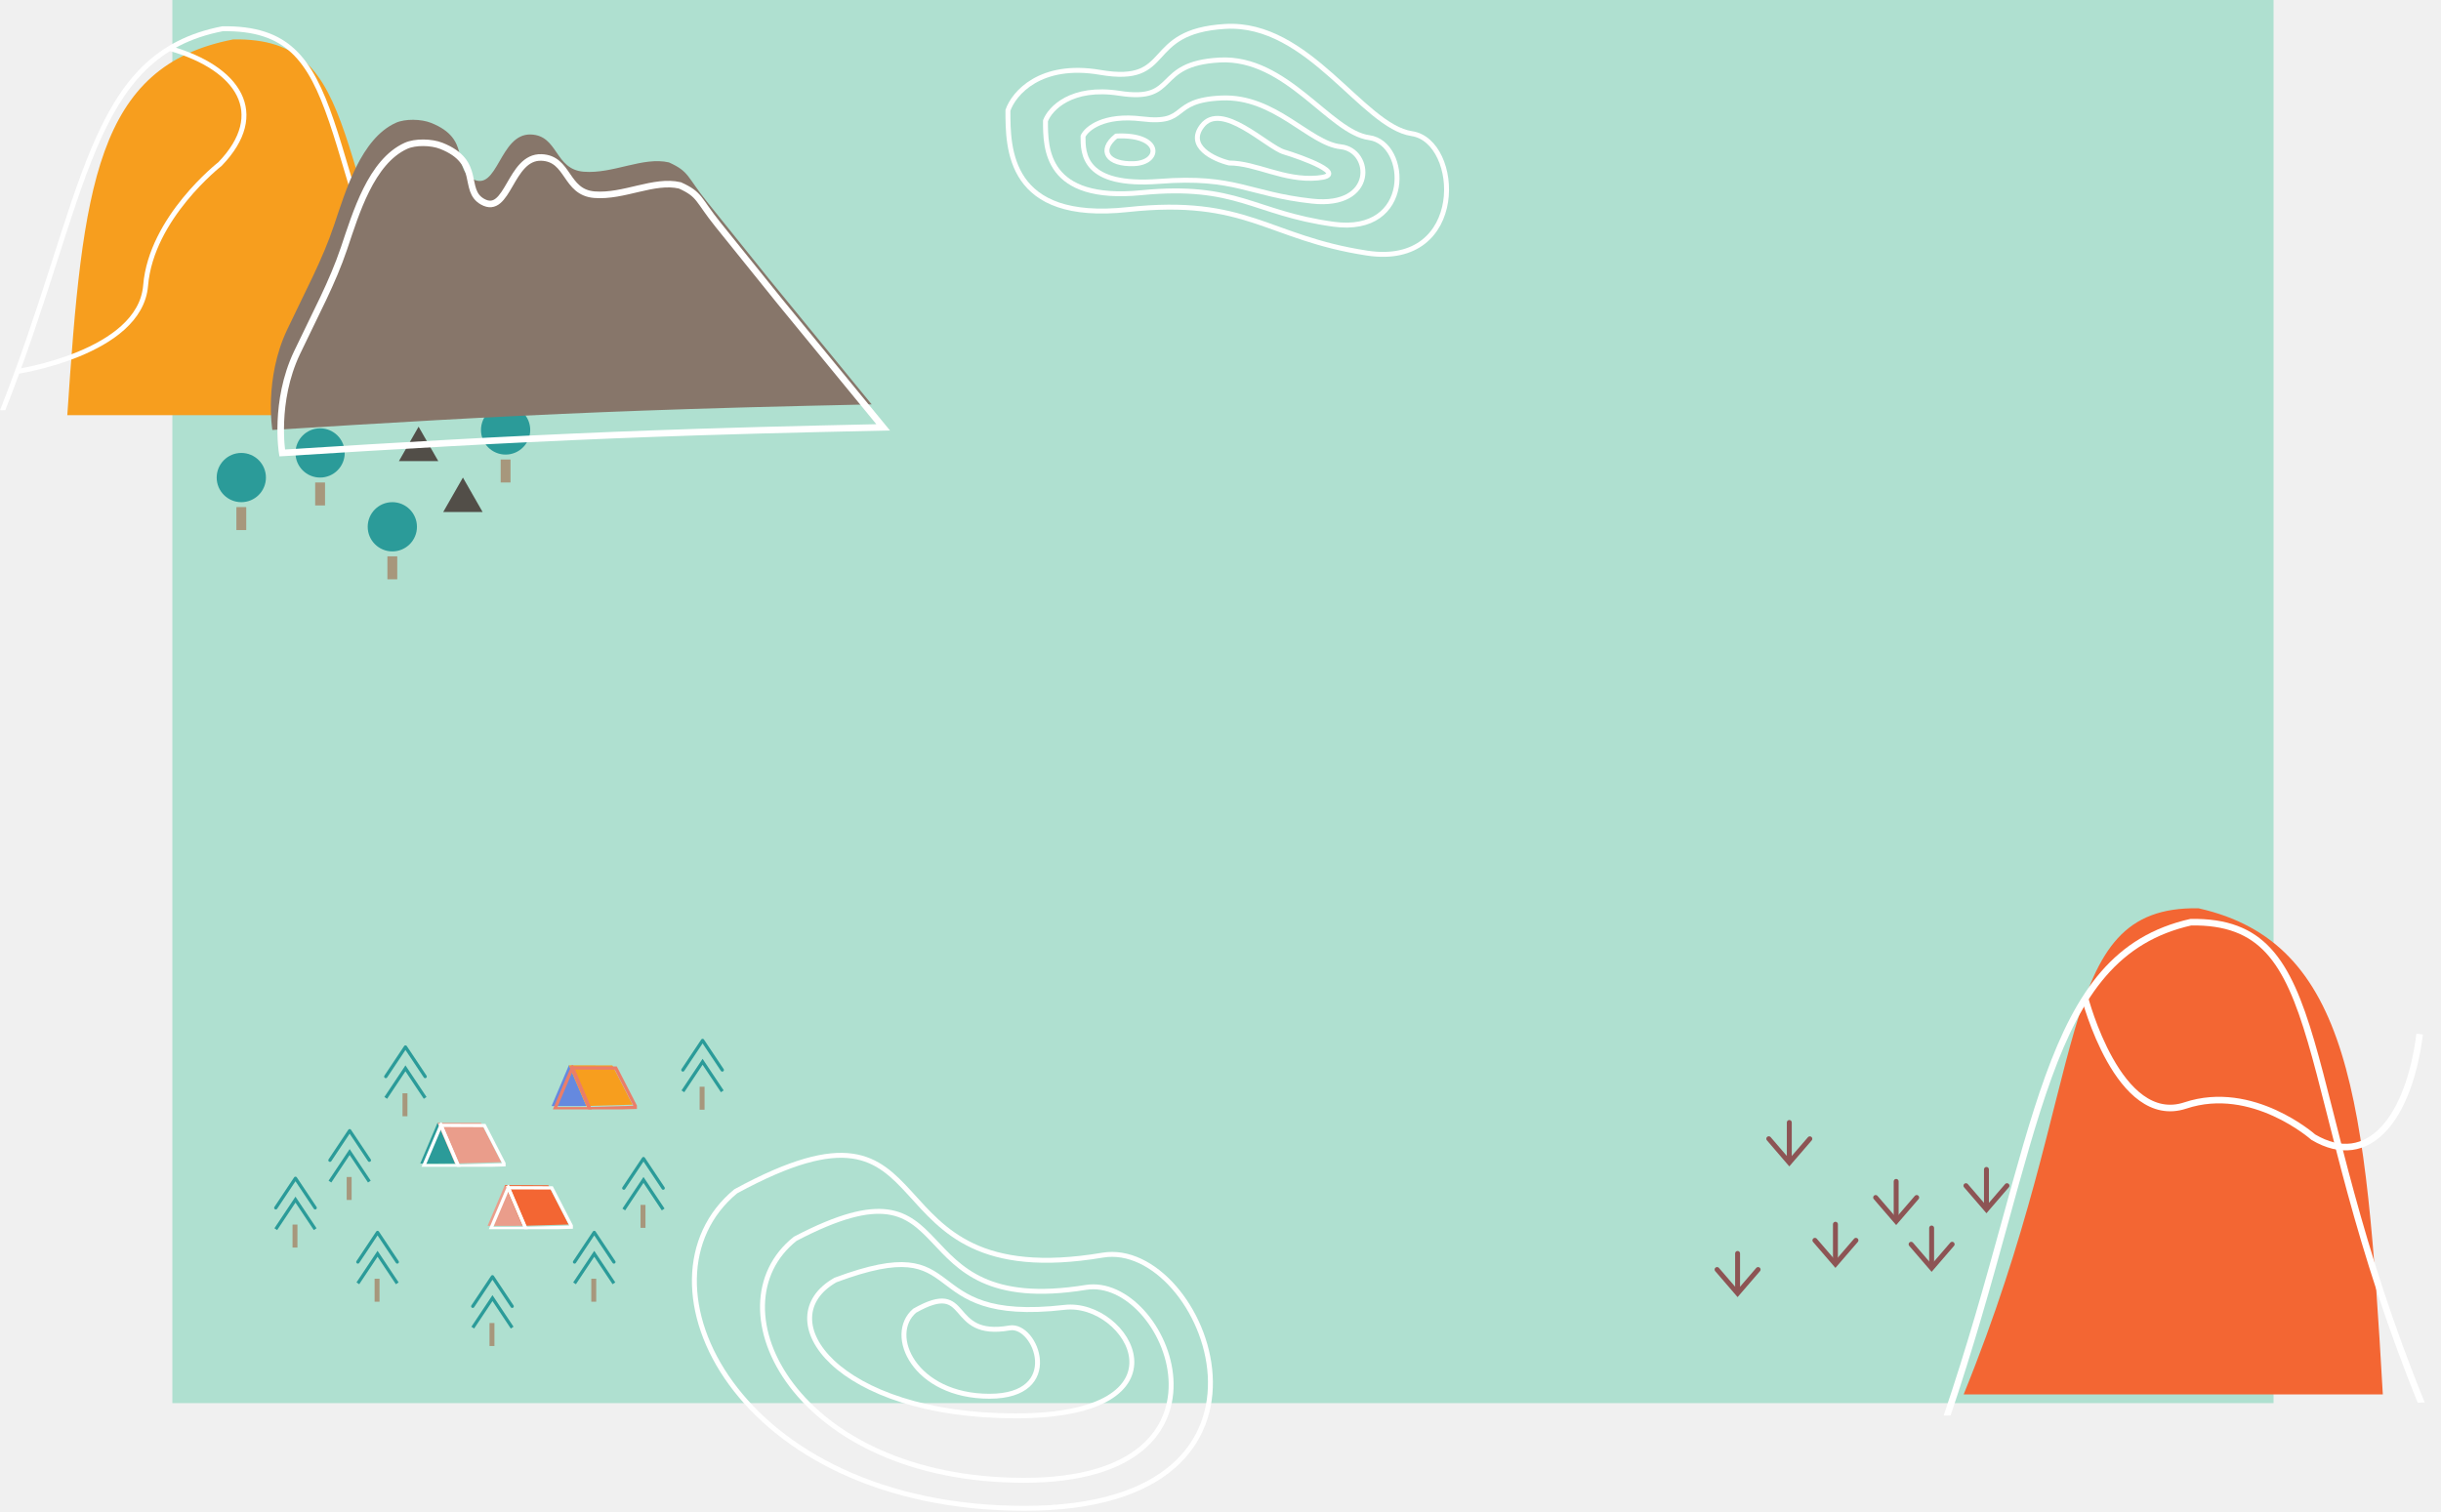
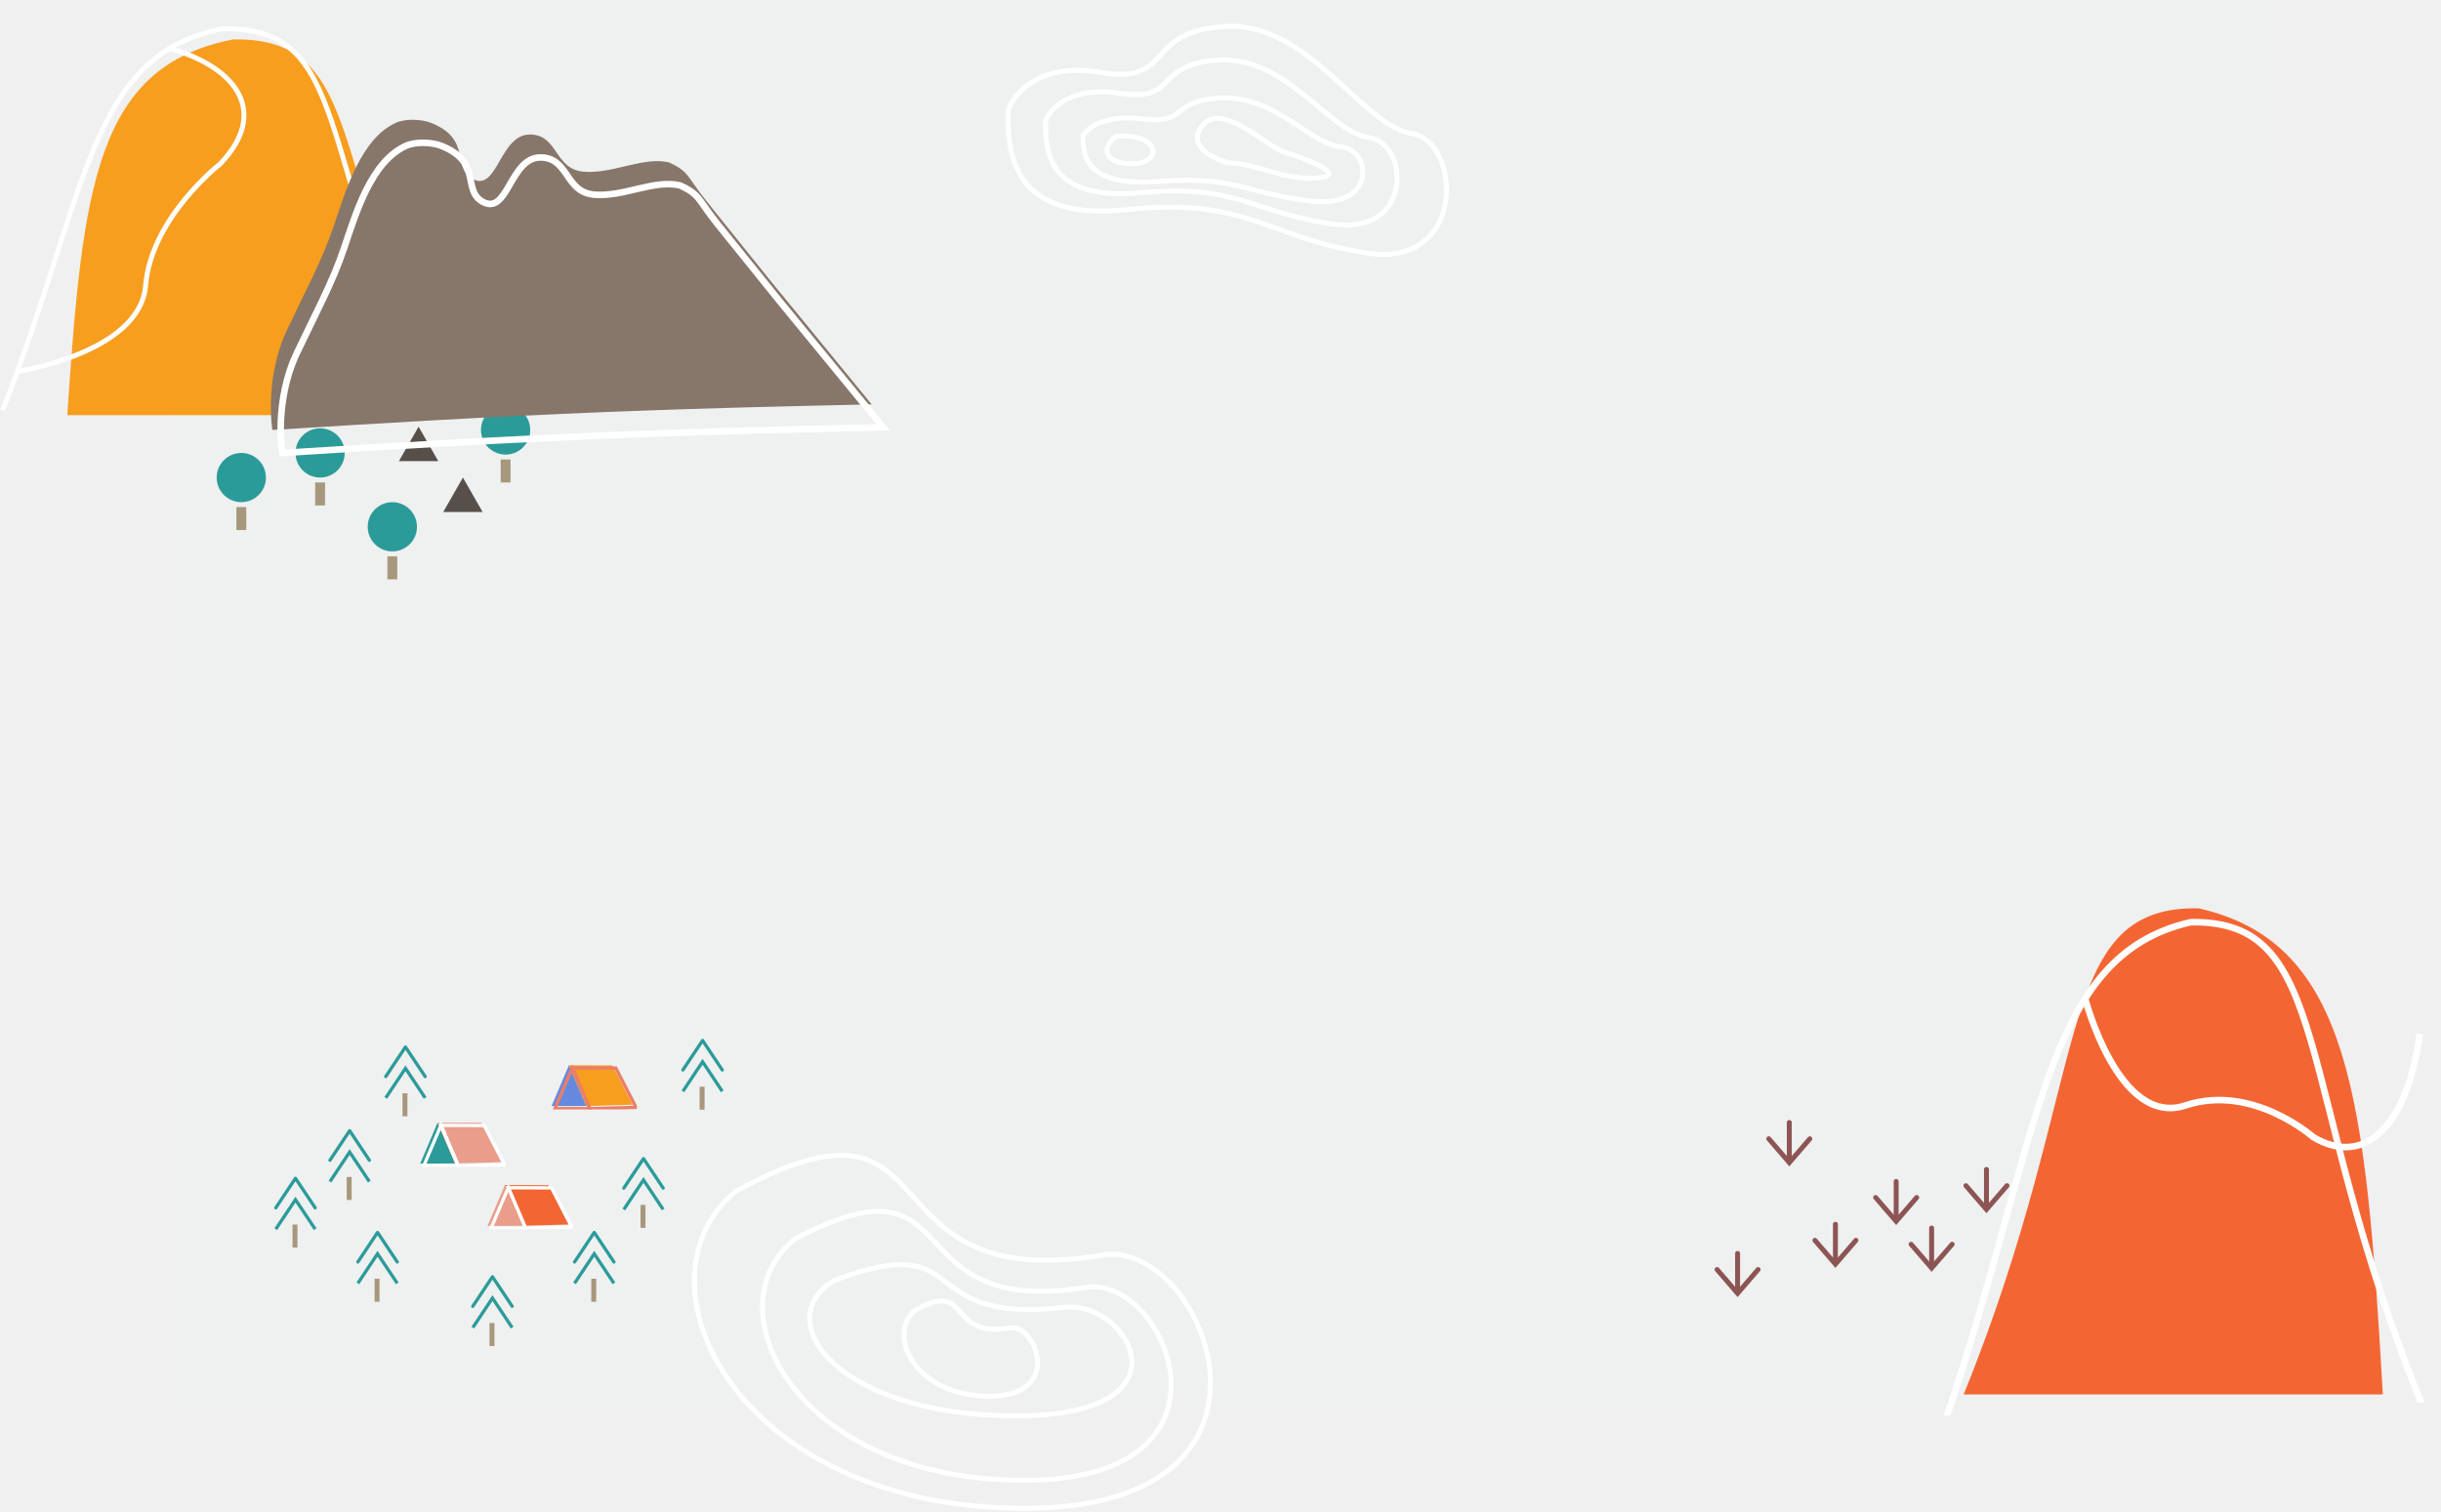
<svg xmlns="http://www.w3.org/2000/svg" width="1487" height="921" viewBox="0 0 1487 921" fill="none">
-   <rect x="105" width="1280" height="855" fill="#AFE0D0" />
+   <rect x="105" width="1280" height="855" fill="#AFE0D0" fill-opacity="0.01" />
  <path d="M670.219 44.099C633.717 37.828 617.531 56.916 614 67.243C614 90.388 614 135.557 686.921 127.718C759.843 119.879 771.657 144.89 832.764 154.222C893.871 163.555 890.205 85.909 860.058 81.429C829.912 76.949 797.322 13.115 746.399 16.102C695.476 19.088 715.845 51.938 670.219 44.099Z" stroke="white" stroke-width="3" stroke-linejoin="round" />
  <path d="M681.937 56.847C652.679 52.305 639.705 66.131 636.875 73.612C636.875 90.377 636.875 123.096 695.326 117.418C753.776 111.739 763.246 129.856 812.227 136.616C861.207 143.376 858.269 87.133 834.105 83.888C809.941 80.643 783.818 34.404 743 36.567C702.183 38.73 718.51 62.526 681.937 56.847Z" stroke="white" stroke-width="3" stroke-linejoin="round" />
-   <path d="M695.625 72.449C672.332 69.595 662.003 78.282 659.75 82.983C659.75 93.516 659.75 114.074 706.283 110.506C752.817 106.938 760.356 118.322 799.35 122.569C838.345 126.817 836.005 91.478 816.768 89.439C797.531 87.4 776.733 58.347 744.238 59.706C711.743 61.066 724.741 76.017 695.625 72.449Z" stroke="white" stroke-width="3" stroke-linejoin="round" />
-   <path d="M679.994 82.901C708.114 81.555 707.333 99.047 690.93 99.72C674.526 100.393 669.058 91.647 679.994 82.901Z" stroke="white" stroke-width="3" stroke-linejoin="round" />
-   <path d="M732.231 76.763C722.796 89.198 739.307 96.981 748.742 99.317C765.253 99.317 782.157 110.29 802.598 108.461C823.04 106.632 792.377 95.66 782.157 92.612C771.936 89.564 744.025 61.218 732.231 76.763Z" stroke="white" stroke-width="3" stroke-linejoin="round" />
+   <path d="M695.623 72.449C672.33 69.595 662.001 78.282 659.748 82.983C659.748 93.516 659.748 114.074 706.281 110.506C752.815 106.938 760.354 118.322 799.348 122.569C838.343 126.817 836.003 91.478 816.766 89.439C797.529 87.4 776.732 58.347 744.236 59.706C711.741 61.066 724.739 76.017 695.623 72.449Z" stroke="white" stroke-width="3" stroke-linejoin="round" />
+   <path d="M679.996 82.901C708.116 81.555 707.335 99.047 690.932 99.72C674.528 100.393 669.06 91.647 679.996 82.901Z" stroke="white" stroke-width="3" stroke-linejoin="round" />
+   <path d="M732.229 76.763C722.794 89.198 739.305 96.981 748.74 99.317C765.251 99.317 782.155 110.29 802.596 108.461C823.038 106.632 792.375 95.66 782.155 92.612C771.934 89.564 744.023 61.218 732.229 76.763Z" stroke="white" stroke-width="3" stroke-linejoin="round" />
  <path d="M350 769L362 751L374 769" stroke="#2B9B99" stroke-width="2" stroke-miterlimit="10" stroke-linecap="round" stroke-linejoin="round" />
  <path d="M350 782L362 764L374 782" stroke="#2B9B99" stroke-width="2" stroke-miterlimit="10" />
  <rect x="360.199" y="779.2" width="3" height="14" fill="#A7977C" />
  <path d="M218 769L230 751L242 769" stroke="#2B9B99" stroke-width="2" stroke-miterlimit="10" stroke-linecap="round" stroke-linejoin="round" />
  <path d="M218 782L230 764L242 782" stroke="#2B9B99" stroke-width="2" stroke-miterlimit="10" />
  <rect x="228.199" y="779.2" width="3" height="14" fill="#A7977C" />
  <path d="M168 736L180 718L192 736" stroke="#2B9B99" stroke-width="2" stroke-miterlimit="10" stroke-linecap="round" stroke-linejoin="round" />
  <path d="M168 749L180 731L192 749" stroke="#2B9B99" stroke-width="2" stroke-miterlimit="10" />
  <rect x="178.199" y="746.2" width="3" height="14" fill="#A7977C" />
  <path d="M380 724L392 706L404 724" stroke="#2B9B99" stroke-width="2" stroke-miterlimit="10" stroke-linecap="round" stroke-linejoin="round" />
  <path d="M380 737L392 719L404 737" stroke="#2B9B99" stroke-width="2" stroke-miterlimit="10" />
  <rect x="390.199" y="734.2" width="3" height="14" fill="#A7977C" />
  <path d="M201 707L213 689L225 707" stroke="#2B9B99" stroke-width="2" stroke-miterlimit="10" stroke-linecap="round" stroke-linejoin="round" />
  <path d="M201 720L213 702L225 720" stroke="#2B9B99" stroke-width="2" stroke-miterlimit="10" />
  <rect x="211.199" y="717.2" width="3" height="14" fill="#A7977C" />
  <path d="M416 652L428 634L440 652" stroke="#2B9B99" stroke-width="2" stroke-miterlimit="10" stroke-linecap="round" stroke-linejoin="round" />
  <path d="M416 665L428 647L440 665" stroke="#2B9B99" stroke-width="2" stroke-miterlimit="10" />
  <rect x="426.199" y="662.2" width="3" height="14" fill="#A7977C" />
  <path d="M235 656L247 638L259 656" stroke="#2B9B99" stroke-width="2" stroke-miterlimit="10" stroke-linecap="round" stroke-linejoin="round" />
  <path d="M235 669L247 651L259 669" stroke="#2B9B99" stroke-width="2" stroke-miterlimit="10" />
  <rect x="245.199" y="666.2" width="3" height="14" fill="#A7977C" />
  <g clip-path="url(#clip0)">
    <path d="M357.211 673.963L336 674.003L346.606 649L357.211 673.963Z" fill="#6589DF" />
-     <path d="M385.383 673.164C375.982 673.444 366.581 673.683 357.18 673.963C353.625 665.695 350.07 657.428 346.516 649.16C355.359 649.16 364.201 649.2 373.044 649.2C377.157 657.188 381.27 665.176 385.383 673.164Z" fill="#F79E1E" />
-     <path d="M387.438 674.762C378.037 675.041 368.636 675.281 359.235 675.561C355.68 667.293 352.125 659.025 348.57 650.757C357.413 650.797 366.256 650.797 375.129 650.837C379.212 658.786 383.325 666.774 387.438 674.762Z" stroke="#EA7E69" stroke-width="2" stroke-miterlimit="10" />
-     <path d="M359.266 675.561L338.055 675.601L348.66 650.598L359.266 675.561Z" stroke="#EA7E69" stroke-width="2" stroke-miterlimit="10" />
+     <path d="M385.385 673.164C375.984 673.444 366.583 673.683 357.182 673.963C353.627 665.695 350.072 657.428 346.518 649.16C355.361 649.16 364.203 649.2 373.046 649.2C377.159 657.188 381.272 665.176 385.385 673.164Z" fill="#F79E1E" />
+     <path d="M387.442 674.762C378.041 675.041 368.64 675.281 359.239 675.561C355.684 667.293 352.129 659.025 348.574 650.757C357.417 650.797 366.26 650.797 375.132 650.837C379.216 658.786 383.329 666.774 387.442 674.762Z" stroke="#EA7E69" stroke-width="2" stroke-miterlimit="10" />
+     <path d="M359.268 675.561L338.057 675.601L348.662 650.598L359.268 675.561Z" stroke="#EA7E69" stroke-width="2" stroke-miterlimit="10" />
  </g>
  <g clip-path="url(#clip1)">
    <path d="M277.211 708.963L256 709.003L266.606 684L277.211 708.963Z" fill="#2B9B99" />
-     <path d="M305.383 708.164C295.982 708.444 286.581 708.683 277.18 708.963C273.625 700.695 270.07 692.428 266.516 684.16C275.359 684.16 284.201 684.2 293.044 684.2C297.157 692.188 301.27 700.176 305.383 708.164Z" fill="#EA9D8B" />
-     <path d="M307.438 709.762C298.037 710.041 288.636 710.281 279.235 710.561C275.68 702.293 272.125 694.025 268.57 685.757C277.413 685.797 286.256 685.797 295.129 685.837C299.212 693.786 303.325 701.774 307.438 709.762Z" stroke="white" stroke-width="2" stroke-miterlimit="10" />
-     <path d="M279.266 710.561L258.055 710.601L268.66 685.598L279.266 710.561Z" stroke="white" stroke-width="2" stroke-miterlimit="10" />
+     <path d="M305.385 708.164C295.984 708.444 286.583 708.683 277.182 708.963C273.627 700.695 270.072 692.428 266.518 684.16C275.361 684.16 284.203 684.2 293.046 684.2C297.159 692.188 301.272 700.176 305.385 708.164Z" fill="#EA9D8B" />
+     <path d="M307.442 709.762C298.041 710.041 288.64 710.281 279.239 710.561C275.684 702.293 272.129 694.025 268.574 685.757C277.417 685.797 286.26 685.797 295.132 685.837C299.216 693.786 303.329 701.774 307.442 709.762Z" stroke="white" stroke-width="2" stroke-miterlimit="10" />
+     <path d="M279.268 710.561L258.057 710.601L268.662 685.598L279.268 710.561Z" stroke="white" stroke-width="2" stroke-miterlimit="10" />
  </g>
  <g clip-path="url(#clip2)">
    <path d="M318.211 746.963L297 747.003L307.606 722L318.211 746.963Z" fill="#EA9D8B" />
-     <path d="M346.383 746.164C336.982 746.444 327.581 746.683 318.18 746.963C314.625 738.695 311.07 730.428 307.516 722.16C316.359 722.16 325.201 722.2 334.044 722.2C338.157 730.188 342.27 738.176 346.383 746.164Z" fill="#F36633" />
-     <path d="M348.438 747.762C339.037 748.041 329.636 748.281 320.235 748.561C316.68 740.293 313.125 732.025 309.57 723.757C318.413 723.797 327.256 723.797 336.129 723.837C340.212 731.786 344.325 739.774 348.438 747.762Z" stroke="white" stroke-width="2" stroke-miterlimit="10" />
-     <path d="M320.266 748.561L299.055 748.601L309.66 723.598L320.266 748.561Z" stroke="white" stroke-width="2" stroke-miterlimit="10" />
+     <path d="M346.385 746.164C336.984 746.444 327.583 746.683 318.182 746.963C314.627 738.695 311.072 730.428 307.518 722.16C316.361 722.16 325.203 722.2 334.046 722.2C338.159 730.188 342.272 738.176 346.385 746.164Z" fill="#F36633" />
+     <path d="M348.442 747.762C339.041 748.041 329.64 748.281 320.239 748.561C316.684 740.293 313.129 732.025 309.574 723.757C318.417 723.797 327.26 723.797 336.132 723.837C340.216 731.785 344.329 739.774 348.442 747.762Z" stroke="white" stroke-width="2" stroke-miterlimit="10" />
+     <path d="M320.268 748.561L299.057 748.601L309.662 723.598L320.268 748.561Z" stroke="white" stroke-width="2" stroke-miterlimit="10" />
  </g>
  <path d="M288 796L300 778L312 796" stroke="#2B9B99" stroke-width="2" stroke-miterlimit="10" stroke-linecap="round" stroke-linejoin="round" />
  <path d="M288 809L300 791L312 809" stroke="#2B9B99" stroke-width="2" stroke-miterlimit="10" />
  <rect x="298.199" y="806.2" width="3" height="14" fill="#A7977C" />
  <path d="M1451.56 849.698C1441.21 669.18 1432.12 574.33 1339.27 553.47C1249.32 551.908 1275.43 654.905 1196.21 849.698" fill="#F36633" />
  <mask id="path-44-inside-1" fill="white">
    <path d="M1184 862.634C1241.54 692.972 1241.75 580.69 1334.38 559.938C1424.12 558.385 1398.07 660.842 1477.09 854.615" />
  </mask>
  <path d="M1334.38 559.938L1334.31 555.939L1333.91 555.946L1333.51 556.035L1334.38 559.938ZM1187.79 863.919C1202.22 821.383 1213.04 782.454 1222.6 747.742C1232.18 712.973 1240.45 682.561 1249.79 656.809C1268.47 605.353 1290.98 573.761 1335.26 563.841L1333.51 556.035C1285.16 566.866 1261.25 601.791 1242.27 654.08C1232.8 680.2 1224.43 710.968 1214.89 745.618C1205.33 780.324 1194.56 819.054 1180.21 861.349L1187.79 863.919ZM1334.45 563.937C1356.01 563.564 1370.01 569.391 1380.48 580.784C1391.21 592.46 1398.64 610.376 1405.91 635.157C1420.36 684.329 1433.78 759.005 1473.39 856.125L1480.8 853.104C1441.38 756.452 1428.31 683.013 1413.59 632.902C1406.29 608.04 1398.46 588.522 1386.37 575.37C1374.02 561.933 1357.62 555.535 1334.31 555.939L1334.45 563.937Z" fill="white" mask="url(#path-44-inside-1)" />
  <path d="M1474.01 630.121C1467.53 681.209 1442.99 712.919 1409.23 692.95C1409.23 692.95 1372.15 660.057 1331.28 673.619C1290.41 687.182 1270.02 607.836 1270.02 607.836" stroke="white" stroke-width="4" />
  <path d="M671.705 764.836C521.396 790.091 583.701 652.211 448.189 725.929C381.991 780.535 448.189 919.097 624.198 919.097C800.208 919.097 733.778 754.406 671.705 764.836Z" stroke="white" stroke-width="3" />
-   <path d="M661.436 784.493C542.41 803.735 591.747 698.684 484.439 754.85C432.018 796.455 484.439 902.026 623.817 902.026C763.194 902.026 710.59 776.547 661.436 784.493Z" stroke="white" stroke-width="3" />
+   <path d="M661.434 784.493C542.408 803.735 591.745 698.684 484.437 754.85C432.016 796.455 484.437 902.026 623.815 902.026C763.192 902.026 710.588 776.547 661.434 784.493Z" stroke="white" stroke-width="3" />
  <path d="M648.498 796.65C554.65 807.474 593.551 748.382 508.942 779.976C467.61 803.378 508.942 862.762 618.836 862.762C728.73 862.762 687.254 792.18 648.498 796.65Z" stroke="white" stroke-width="3" />
  <path d="M615.05 809.186C576.137 816.001 592.267 778.795 557.185 798.687C540.047 813.422 557.185 850.812 602.751 850.812C648.317 850.812 631.119 806.372 615.05 809.186Z" stroke="white" stroke-width="3" />
  <rect x="305" y="280" width="6" height="14" fill="#A7977C" />
  <circle cx="308" cy="262" r="15" fill="#2B9B99" />
  <rect x="192" y="294" width="6" height="14" fill="#A7977C" />
  <circle cx="195" cy="276" r="15" fill="#2B9B99" />
  <rect x="236" y="339" width="6" height="14" fill="#A7977C" />
  <circle cx="239" cy="321" r="15" fill="#2B9B99" />
  <rect x="144" y="309" width="6" height="14" fill="#A7977C" />
  <circle cx="147" cy="291" r="15" fill="#2B9B99" />
  <path d="M243 281L255 260L267 281" fill="#4B443F" fill-opacity="0.93" />
  <path d="M270 312L282 291L294 312" fill="#4B443F" fill-opacity="0.93" />
  <path d="M1197.6 722.5L1210.1 737L1222.6 722.5" stroke="#8D5454" stroke-width="3" stroke-miterlimit="10" stroke-linecap="round" />
  <path d="M1210.1 735.6V712.6" stroke="#8D5454" stroke-width="3" stroke-linecap="round" stroke-linejoin="round" />
  <path d="M1046 773.6L1058.5 788.1L1071 773.6" stroke="#8D5454" stroke-width="3" stroke-miterlimit="10" stroke-linecap="round" />
  <path d="M1058.5 786.8V763.8" stroke="#8D5454" stroke-width="3" stroke-linecap="round" stroke-linejoin="round" />
  <path d="M1105.6 755.8L1118.1 770.3L1130.6 755.8" stroke="#8D5454" stroke-width="3" stroke-miterlimit="10" stroke-linecap="round" />
  <path d="M1118.1 769V746" stroke="#8D5454" stroke-width="3" stroke-linecap="round" stroke-linejoin="round" />
  <path d="M1142.6 729.7L1155.1 744.2L1167.6 729.7" stroke="#8D5454" stroke-width="3" stroke-miterlimit="10" stroke-linecap="round" />
  <path d="M1155.1 742.9V719.9" stroke="#8D5454" stroke-width="3" stroke-linecap="round" stroke-linejoin="round" />
  <path d="M1164.2 758.2L1176.7 772.7L1189.2 758.2" stroke="#8D5454" stroke-width="3" stroke-miterlimit="10" stroke-linecap="round" />
  <path d="M1176.7 771.3V748.3" stroke="#8D5454" stroke-width="3" stroke-linecap="round" stroke-linejoin="round" />
  <path d="M1077.5 693.9L1090 708.44L1102.5 693.94" stroke="#8D5454" stroke-width="3" stroke-miterlimit="10" stroke-linecap="round" />
  <path d="M1090 707V684" stroke="#8D5454" stroke-width="3" stroke-linecap="round" stroke-linejoin="round" />
  <path d="M41 253C50.32 113.458 58.505 40.139 142.145 24.013C223.165 22.806 199.645 102.424 271 253" fill="#F79E1E" />
  <path d="M103.893 29.627C145.41 41.621 163.68 69.191 134.034 99.937C134.034 99.937 92.1 132.589 88.71 173.987C85.32 215.384 9.604 226.521 9.604 226.521" stroke="white" stroke-width="3" />
  <mask id="path-75-inside-2" fill="white">
    <path d="M0 250C51.833 118.85 52.018 32.055 135.455 16.014C216.281 14.813 192.817 94.013 264 243.801" />
  </mask>
  <path d="M135.455 16.014L135.411 13.014L135.148 13.018L134.889 13.067L135.455 16.014ZM2.79 251.103C15.788 218.215 25.544 188.117 34.155 161.283C42.781 134.403 50.226 110.906 58.639 91.009C67.047 71.126 76.327 55.079 88.491 43.03C100.599 31.035 115.705 22.865 136.022 18.959L134.889 13.067C113.487 17.182 97.281 25.877 84.268 38.767C71.311 51.602 61.66 68.458 53.113 88.672C44.571 108.873 37.036 132.668 28.442 159.45C19.833 186.278 10.129 216.21 -2.79 248.897L2.79 251.103ZM135.5 19.013C155.183 18.721 168.03 23.31 177.581 32.228C187.283 41.285 193.96 55.137 200.505 74.258C213.506 112.24 225.608 170.003 261.29 245.089L266.71 242.513C231.209 167.811 219.451 111.08 206.182 72.315C199.592 53.063 192.532 37.977 181.676 27.842C170.67 17.566 156.14 12.706 135.411 13.014L135.5 19.013Z" fill="white" mask="url(#path-75-inside-2)" />
  <path d="M468.362 169.849L531 246.405C531 246.405 463.358 247.807 420.041 249.241C378.788 250.606 355.666 251.543 314.451 253.494C256.394 256.241 165.91 262 165.91 262C165.91 262 160.786 230.852 174.858 201.039C186.352 176.687 196.334 158.508 203.492 137.242C210.651 115.977 219.907 84.495 241.075 74.863C246.825 72.247 256.621 72.514 262.551 74.863C287.606 84.787 275.079 101.8 287.606 108.888C303.295 117.765 304.139 81.254 323.4 81.952C340.214 82.56 337.717 103.217 355.613 104.635C373.51 106.053 391.676 95.301 407.514 98.964C420.041 104.635 418.251 107.47 430.779 123.065L468.362 169.849Z" fill="#87766A" />
  <path d="M475.191 183.849L538 260.405C538 260.405 470.173 261.807 426.738 263.241C385.373 264.606 362.187 265.543 320.86 267.494C262.644 270.241 171.912 276 171.912 276C171.912 276 166.775 244.852 180.885 215.039C192.41 190.687 202.419 172.508 209.598 151.242C216.776 129.977 226.057 98.495 247.283 88.863C253.048 86.247 262.871 86.514 268.818 88.863C293.941 98.787 281.38 115.8 293.941 122.888C309.673 131.765 310.52 95.254 329.832 95.952C346.693 96.56 344.189 117.217 362.134 118.635C380.08 120.053 398.295 109.301 414.176 112.964C426.738 118.635 424.943 121.47 437.505 137.065L475.191 183.849Z" stroke="white" stroke-width="4" />
  <defs>
    <clipPath id="clip0">
      <rect width="52" height="27" fill="white" transform="translate(336 649)" />
    </clipPath>
    <clipPath id="clip1">
      <rect width="52" height="27" fill="white" transform="translate(256 684)" />
    </clipPath>
    <clipPath id="clip2">
      <rect width="52" height="27" fill="white" transform="translate(297 722)" />
    </clipPath>
  </defs>
</svg>
